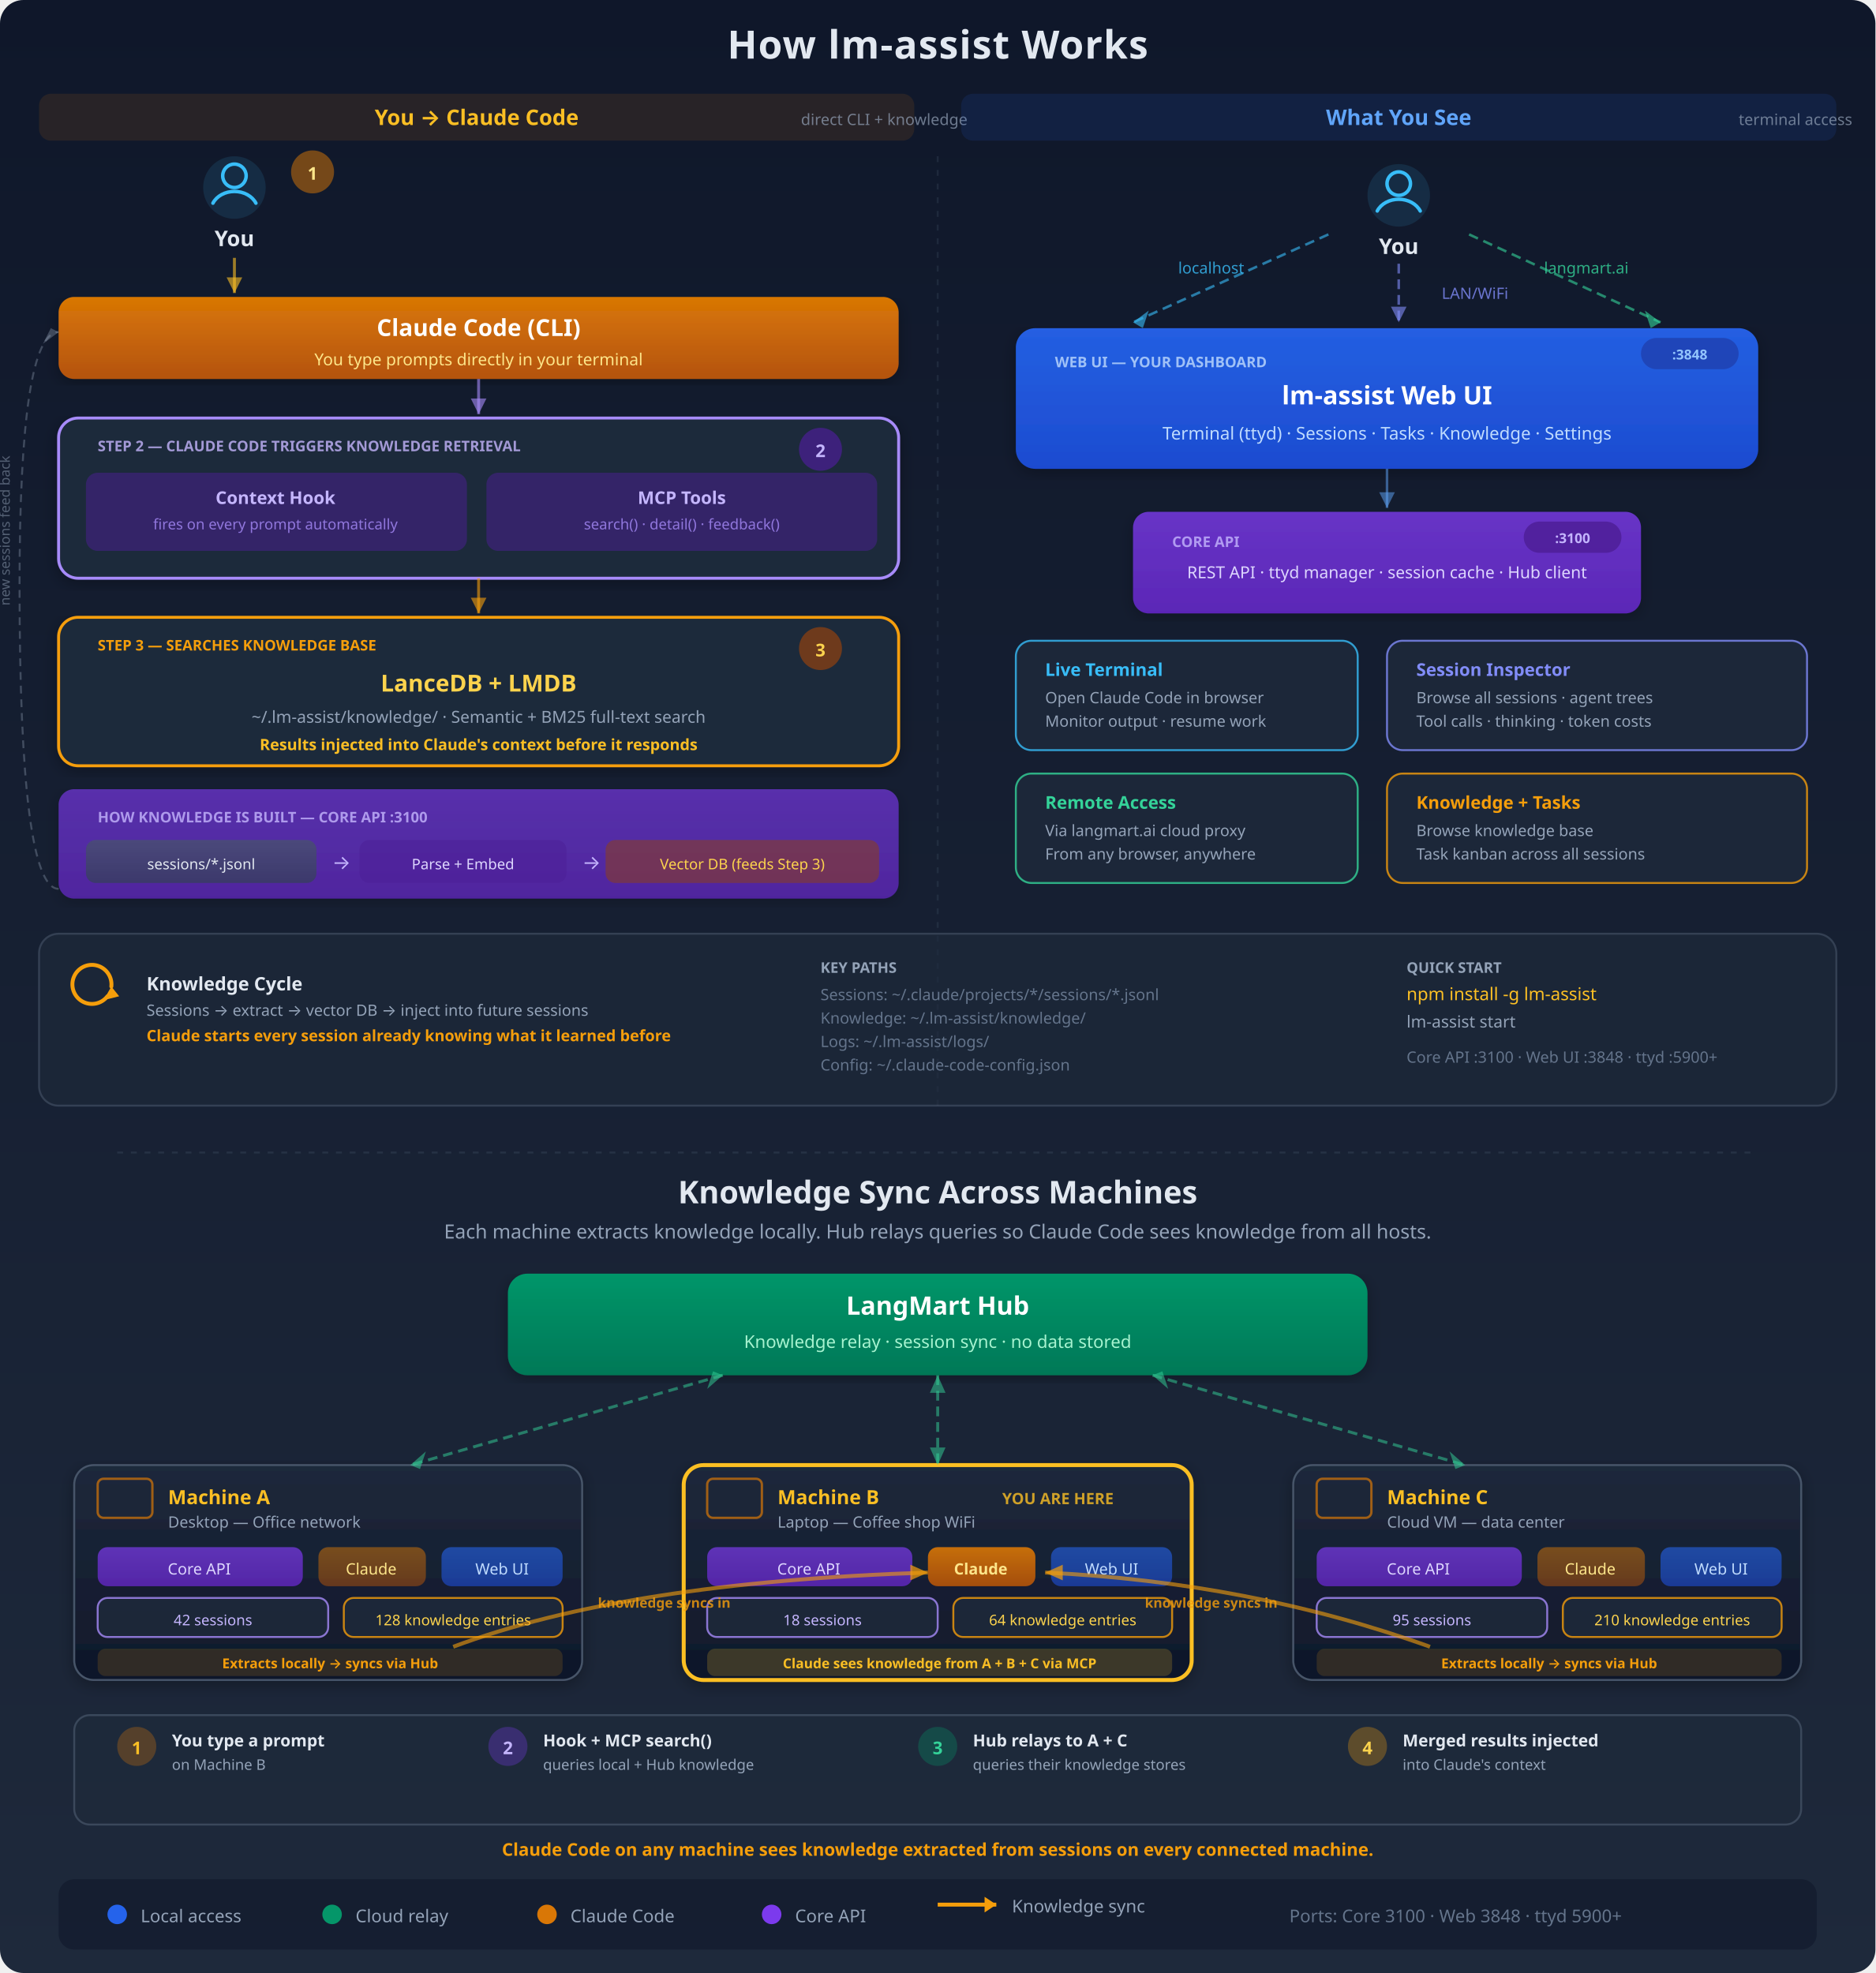
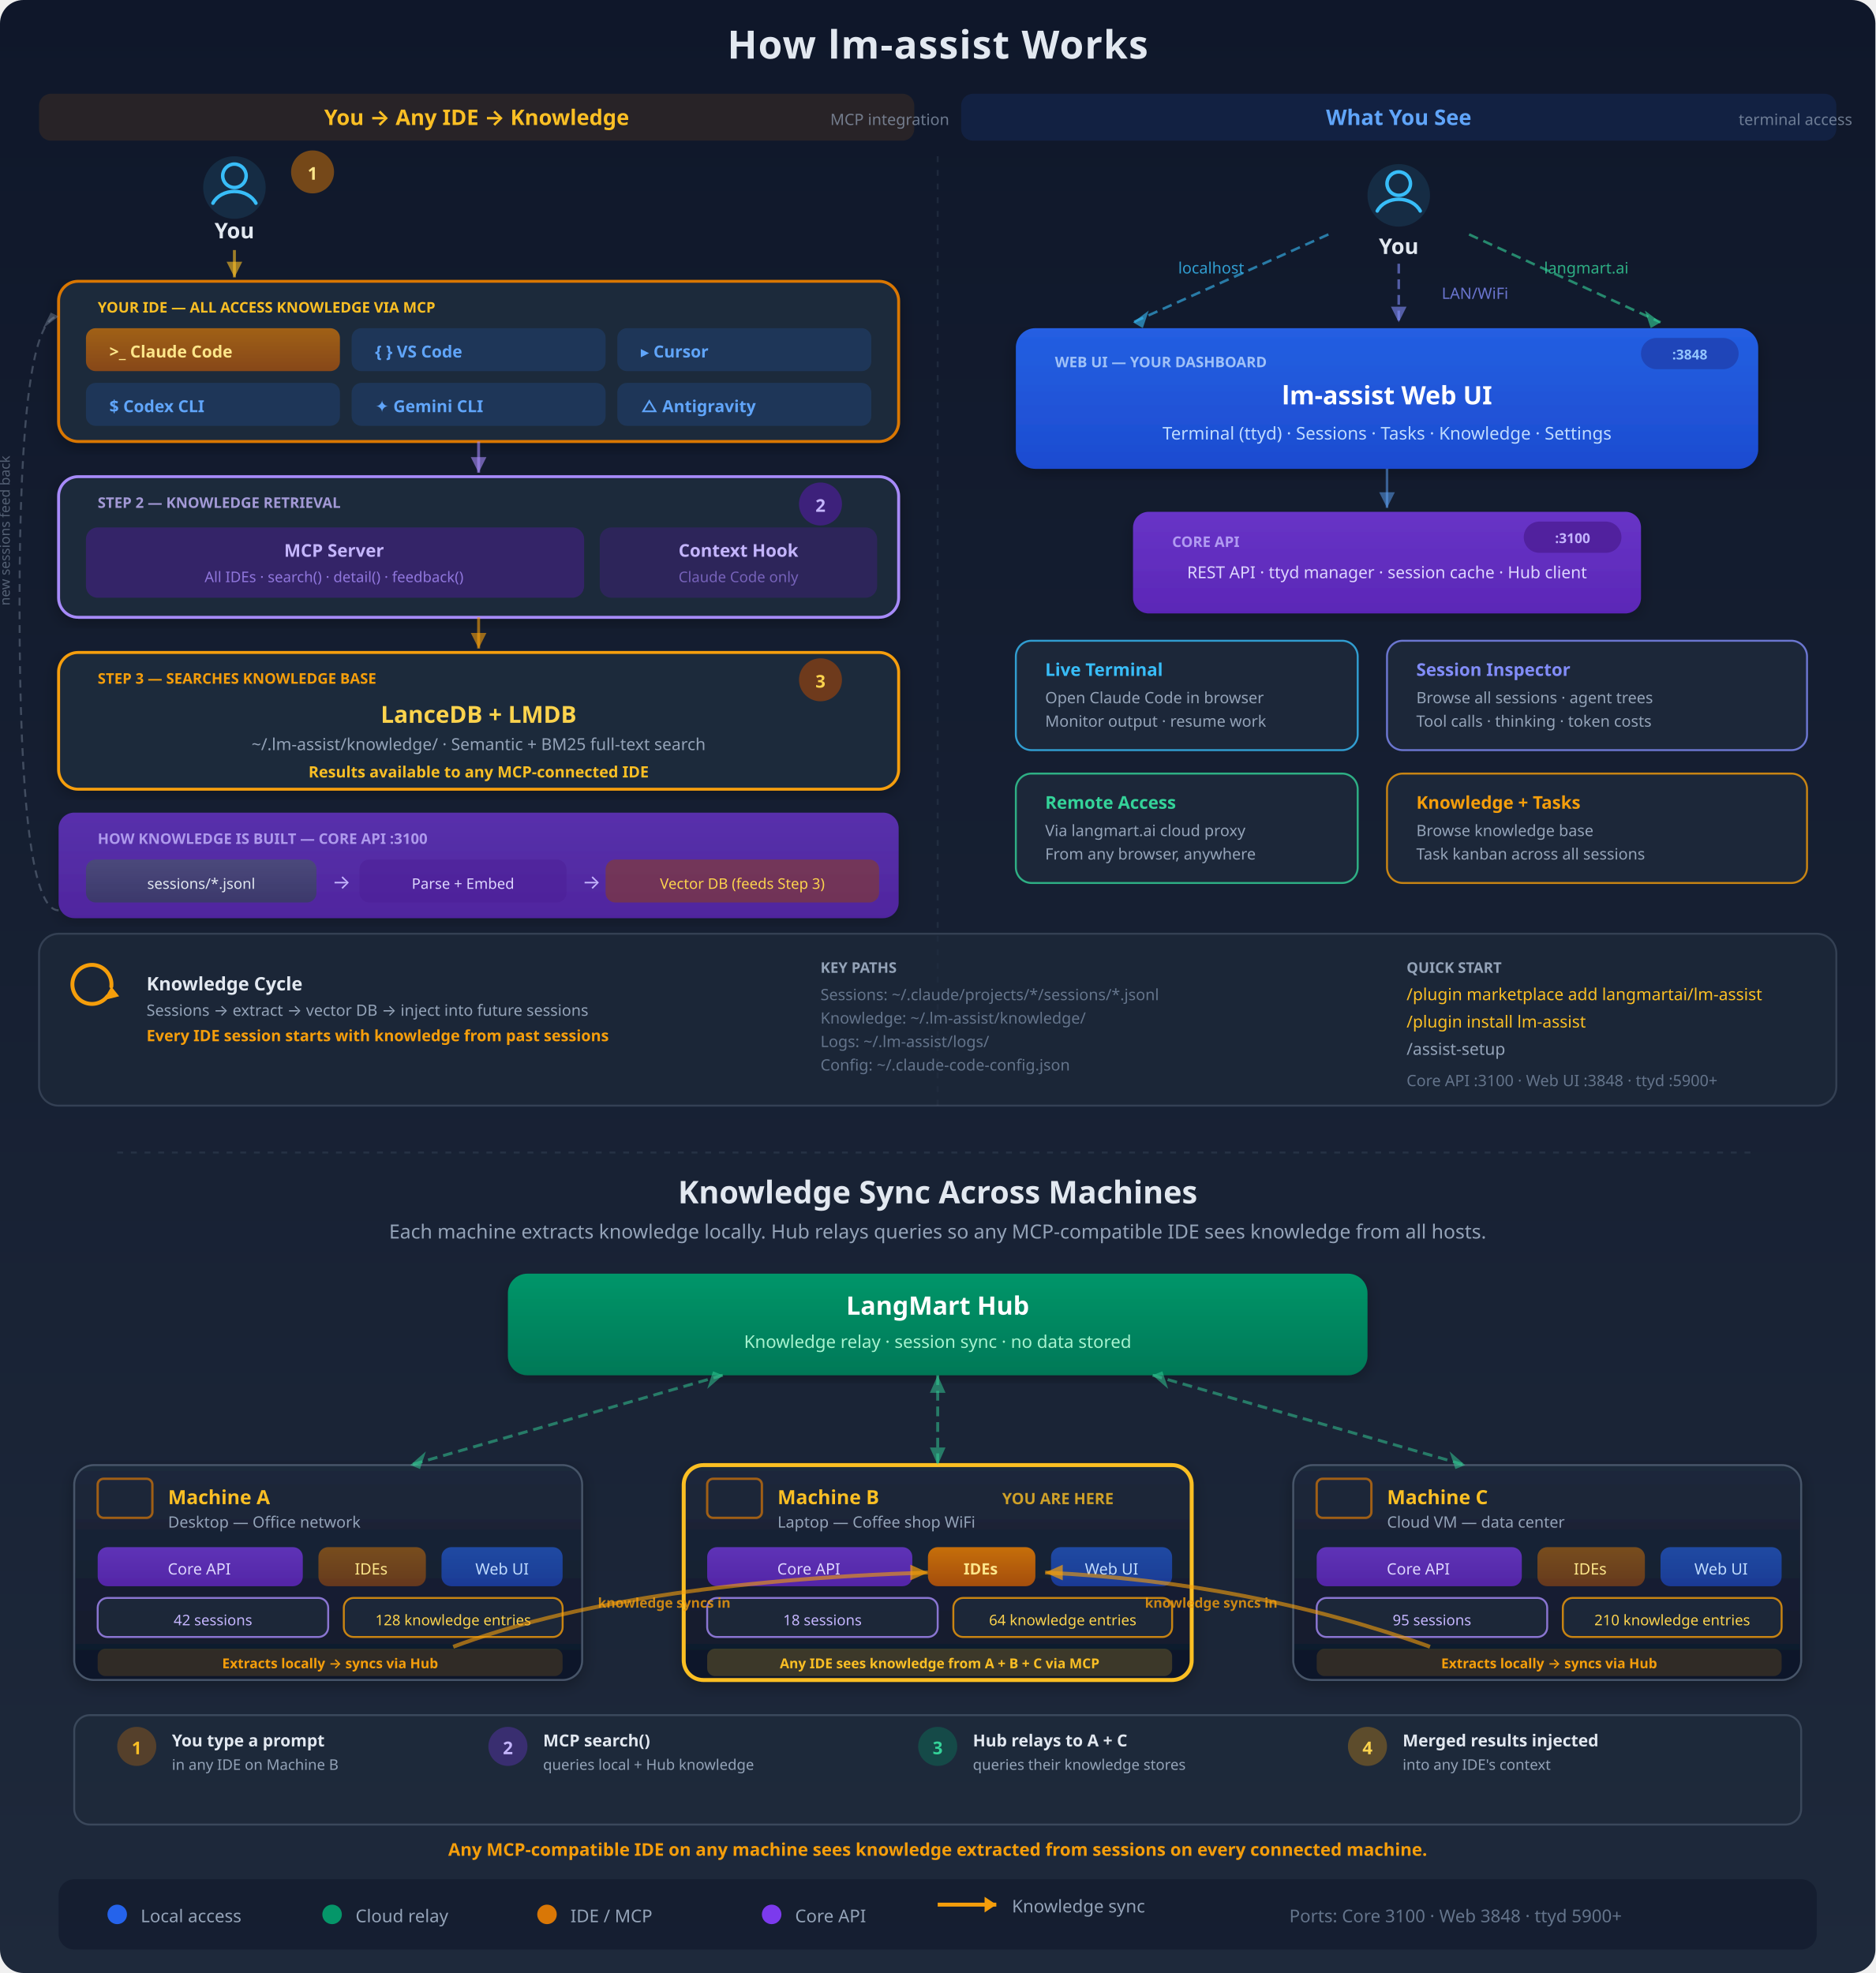
<svg xmlns="http://www.w3.org/2000/svg" viewBox="0 0 960 1010" font-family="'Segoe UI', system-ui, -apple-system, sans-serif">
  <defs>
    <linearGradient id="bgGrad" x1="0" y1="0" x2="0" y2="1">
      <stop offset="0%" stop-color="#0f172a" />
      <stop offset="100%" stop-color="#1e293b" />
    </linearGradient>
    <linearGradient id="coreGrad" x1="0" y1="0" x2="0" y2="1">
      <stop offset="0%" stop-color="#7c3aed" />
      <stop offset="100%" stop-color="#6d28d9" />
    </linearGradient>
    <linearGradient id="webGrad" x1="0" y1="0" x2="0" y2="1">
      <stop offset="0%" stop-color="#2563eb" />
      <stop offset="100%" stop-color="#1d4ed8" />
    </linearGradient>
    <linearGradient id="claudeGrad" x1="0" y1="0" x2="0" y2="1">
      <stop offset="0%" stop-color="#d97706" />
      <stop offset="100%" stop-color="#b45309" />
    </linearGradient>
    <linearGradient id="hubGrad" x1="0" y1="0" x2="0" y2="1">
      <stop offset="0%" stop-color="#059669" />
      <stop offset="100%" stop-color="#047857" />
    </linearGradient>
    <linearGradient id="storageGrad" x1="0" y1="0" x2="0" y2="1">
      <stop offset="0%" stop-color="#475569" />
      <stop offset="100%" stop-color="#334155" />
    </linearGradient>
    <linearGradient id="machineGrad" x1="0" y1="0" x2="0" y2="1">
      <stop offset="0%" stop-color="#1e293b" />
      <stop offset="100%" stop-color="#0f172a" />
    </linearGradient>
    <filter id="shadow" x="-4%" y="-4%" width="108%" height="112%">
      <feDropShadow dx="0" dy="2" stdDeviation="4" flood-color="#000" flood-opacity="0.3" />
    </filter>
  </defs>
  <rect width="960" height="1010" fill="url(#bgGrad)" rx="12" />
  <text x="480" y="30" text-anchor="middle" fill="#e2e8f0" font-size="20" font-weight="700" letter-spacing="0.5">How lm-assist Works</text>
  <rect x="20" y="48" width="448" height="24" rx="6" fill="#d97706" opacity="0.12" />
-   <text x="244" y="64" text-anchor="middle" fill="#fbbf24" font-size="11" font-weight="700">You → Claude Code</text>
-   <text x="410" y="64" fill="#94a3b8" font-size="8" opacity="0.7">direct CLI + knowledge</text>
+   <text x="244" y="64" text-anchor="middle" fill="#fbbf24" font-size="11" font-weight="700">You → Any IDE → Knowledge</text>
+   <text x="425" y="64" fill="#94a3b8" font-size="8" opacity="0.7">MCP integration</text>
  <rect x="492" y="48" width="448" height="24" rx="6" fill="#2563eb" opacity="0.12" />
  <text x="716" y="64" text-anchor="middle" fill="#60a5fa" font-size="11" font-weight="700">What You See</text>
  <text x="890" y="64" fill="#94a3b8" font-size="8" opacity="0.7">terminal access</text>
  <line x1="480" y1="80" x2="480" y2="570" stroke="#334155" stroke-width="1" stroke-dasharray="3 4" opacity="0.4" />
  <circle cx="120" cy="96" r="16" fill="#38bdf8" opacity="0.12" />
  <circle cx="120" cy="90" r="6" fill="none" stroke="#38bdf8" stroke-width="1.8" />
  <path d="M109 104 a12 10 0 0 1 22 0" fill="none" stroke="#38bdf8" stroke-width="1.8" stroke-linecap="round" />
-   <text x="120" y="126" text-anchor="middle" fill="#e2e8f0" font-size="11" font-weight="600">You</text>
+   <text x="120" y="122" text-anchor="middle" fill="#e2e8f0" font-size="11" font-weight="600">You</text>
  <circle cx="160" cy="88" r="11" fill="#d97706" opacity="0.5" />
  <text x="160" y="92" text-anchor="middle" fill="#fde68a" font-size="9" font-weight="700">1</text>
-   <line x1="120" y1="132" x2="120" y2="150" stroke="#fbbf24" stroke-width="1.5" opacity="0.6" />
-   <polygon points="120,150 116,142 124,142" fill="#fbbf24" opacity="0.6" />
-   <rect x="30" y="152" width="430" height="42" rx="8" fill="url(#claudeGrad)" filter="url(#shadow)" />
-   <text x="245" y="172" text-anchor="middle" fill="#fff" font-size="12" font-weight="700">Claude Code (CLI)</text>
-   <text x="245" y="187" text-anchor="middle" fill="#fde68a" font-size="8.5">You type prompts directly in your terminal</text>
-   <line x1="245" y1="194" x2="245" y2="212" stroke="#a78bfa" stroke-width="1.5" opacity="0.6" />
-   <polygon points="245,212 241,204 249,204" fill="#a78bfa" opacity="0.6" />
-   <rect x="30" y="214" width="430" height="82" rx="10" fill="#1e293b" stroke="#a78bfa" stroke-width="1.5" filter="url(#shadow)" />
-   <text x="50" y="231" fill="#c4b5fd" font-size="7.5" font-weight="600" opacity="0.8">STEP 2 — CLAUDE CODE TRIGGERS KNOWLEDGE RETRIEVAL</text>
-   <circle cx="420" cy="230" r="11" fill="#4c1d95" opacity="0.7" />
-   <text x="420" y="234" text-anchor="middle" fill="#c4b5fd" font-size="9" font-weight="700">2</text>
-   <rect x="44" y="242" width="195" height="40" rx="6" fill="#4c1d95" opacity="0.5" />
-   <text x="141" y="258" text-anchor="middle" fill="#c4b5fd" font-size="9" font-weight="600">Context Hook</text>
-   <text x="141" y="271" text-anchor="middle" fill="#a78bfa" font-size="7.5" opacity="0.8">fires on every prompt automatically</text>
-   <rect x="249" y="242" width="200" height="40" rx="6" fill="#4c1d95" opacity="0.5" />
-   <text x="349" y="258" text-anchor="middle" fill="#c4b5fd" font-size="9" font-weight="600">MCP Tools</text>
-   <text x="349" y="271" text-anchor="middle" fill="#a78bfa" font-size="7.5" opacity="0.8">search() · detail() · feedback()</text>
-   <line x1="245" y1="296" x2="245" y2="314" stroke="#f59e0b" stroke-width="1.5" opacity="0.6" />
-   <polygon points="245,314 241,306 249,306" fill="#f59e0b" opacity="0.6" />
-   <rect x="30" y="316" width="430" height="76" rx="10" fill="#1e293b" stroke="#f59e0b" stroke-width="1.5" filter="url(#shadow)" />
-   <text x="50" y="333" fill="#f59e0b" font-size="7.5" font-weight="600">STEP 3 — SEARCHES KNOWLEDGE BASE</text>
-   <circle cx="420" cy="332" r="11" fill="#92400e" opacity="0.7" />
-   <text x="420" y="336" text-anchor="middle" fill="#fcd34d" font-size="9" font-weight="700">3</text>
-   <text x="245" y="354" text-anchor="middle" fill="#fcd34d" font-size="12" font-weight="700">LanceDB + LMDB</text>
-   <text x="245" y="370" text-anchor="middle" fill="#94a3b8" font-size="8.5">~/.lm-assist/knowledge/ · Semantic + BM25 full-text search</text>
-   <text x="245" y="384" text-anchor="middle" fill="#fbbf24" font-size="8" font-weight="600">Results injected into Claude's context before it responds</text>
-   <rect x="30" y="404" width="430" height="56" rx="8" fill="url(#coreGrad)" filter="url(#shadow)" opacity="0.65" />
-   <text x="50" y="421" fill="#c4b5fd" font-size="7.5" font-weight="600" opacity="0.8">HOW KNOWLEDGE IS BUILT — CORE API :3100</text>
-   <rect x="44" y="430" width="118" height="22" rx="5" fill="url(#storageGrad)" opacity="0.7" />
-   <text x="103" y="445" text-anchor="middle" fill="#e2e8f0" font-size="7.5">sessions/*.jsonl</text>
-   <text x="170" y="445" fill="#c4b5fd" font-size="10">→</text>
-   <rect x="184" y="430" width="106" height="22" rx="5" fill="#4c1d95" opacity="0.5" />
-   <text x="237" y="445" text-anchor="middle" fill="#ddd6fe" font-size="7.5">Parse + Embed</text>
-   <text x="298" y="445" fill="#c4b5fd" font-size="10">→</text>
-   <rect x="310" y="430" width="140" height="22" rx="5" fill="#92400e" opacity="0.5" />
-   <text x="380" y="445" text-anchor="middle" fill="#fcd34d" font-size="7.5">Vector DB (feeds Step 3)</text>
-   <path d="M30 455 Q10 455 10 300 Q10 170 30 170" fill="none" stroke="#94a3b8" stroke-width="1" stroke-dasharray="4 3" opacity="0.35" />
-   <polygon points="30,170 22,176 26,168" fill="#94a3b8" opacity="0.35" />
+   <line x1="120" y1="128" x2="120" y2="142" stroke="#fbbf24" stroke-width="1.5" opacity="0.6" />
+   <polygon points="120,142 116,134 124,134" fill="#fbbf24" opacity="0.6" />
+   <rect x="30" y="144" width="430" height="82" rx="10" fill="#1e293b" stroke="#d97706" stroke-width="1.5" filter="url(#shadow)" />
+   <text x="50" y="160" fill="#fbbf24" font-size="7.5" font-weight="600">YOUR IDE — ALL ACCESS KNOWLEDGE VIA MCP</text>
+   <rect x="44" y="168" width="130" height="22" rx="5" fill="url(#claudeGrad)" opacity="0.7" />
+   <text x="56" y="183" fill="#fde68a" font-size="8.5" font-weight="600">&gt;_ Claude Code</text>
+   <rect x="180" y="168" width="130" height="22" rx="5" fill="#1e3a5f" opacity="0.8" />
+   <text x="192" y="183" fill="#60a5fa" font-size="8.5" font-weight="600">{ } VS Code</text>
+   <rect x="316" y="168" width="130" height="22" rx="5" fill="#1e3a5f" opacity="0.8" />
+   <text x="328" y="183" fill="#60a5fa" font-size="8.5" font-weight="600">▸ Cursor</text>
+   <rect x="44" y="196" width="130" height="22" rx="5" fill="#1e3a5f" opacity="0.8" />
+   <text x="56" y="211" fill="#60a5fa" font-size="8.5" font-weight="600">$ Codex CLI</text>
+   <rect x="180" y="196" width="130" height="22" rx="5" fill="#1e3a5f" opacity="0.8" />
+   <text x="192" y="211" fill="#60a5fa" font-size="8.5" font-weight="600">✦ Gemini CLI</text>
+   <rect x="316" y="196" width="130" height="22" rx="5" fill="#1e3a5f" opacity="0.8" />
+   <text x="328" y="211" fill="#60a5fa" font-size="8.5" font-weight="600">△ Antigravity</text>
+   <line x1="245" y1="226" x2="245" y2="242" stroke="#a78bfa" stroke-width="1.5" opacity="0.6" />
+   <polygon points="245,242 241,234 249,234" fill="#a78bfa" opacity="0.6" />
+   <rect x="30" y="244" width="430" height="72" rx="10" fill="#1e293b" stroke="#a78bfa" stroke-width="1.5" filter="url(#shadow)" />
+   <text x="50" y="260" fill="#c4b5fd" font-size="7.5" font-weight="600" opacity="0.8">STEP 2 — KNOWLEDGE RETRIEVAL</text>
+   <circle cx="420" cy="258" r="11" fill="#4c1d95" opacity="0.7" />
+   <text x="420" y="262" text-anchor="middle" fill="#c4b5fd" font-size="9" font-weight="700">2</text>
+   <rect x="44" y="270" width="255" height="36" rx="6" fill="#4c1d95" opacity="0.5" />
+   <text x="171" y="285" text-anchor="middle" fill="#c4b5fd" font-size="9" font-weight="600">MCP Server</text>
+   <text x="171" y="298" text-anchor="middle" fill="#a78bfa" font-size="7.5" opacity="0.8">All IDEs · search() · detail() · feedback()</text>
+   <rect x="307" y="270" width="142" height="36" rx="6" fill="#4c1d95" opacity="0.35" />
+   <text x="378" y="285" text-anchor="middle" fill="#c4b5fd" font-size="9" font-weight="600">Context Hook</text>
+   <text x="378" y="298" text-anchor="middle" fill="#a78bfa" font-size="7.5" opacity="0.6">Claude Code only</text>
+   <line x1="245" y1="316" x2="245" y2="332" stroke="#f59e0b" stroke-width="1.5" opacity="0.6" />
+   <polygon points="245,332 241,324 249,324" fill="#f59e0b" opacity="0.6" />
+   <rect x="30" y="334" width="430" height="70" rx="10" fill="#1e293b" stroke="#f59e0b" stroke-width="1.5" filter="url(#shadow)" />
+   <text x="50" y="350" fill="#f59e0b" font-size="7.5" font-weight="600">STEP 3 — SEARCHES KNOWLEDGE BASE</text>
+   <circle cx="420" cy="348" r="11" fill="#92400e" opacity="0.7" />
+   <text x="420" y="352" text-anchor="middle" fill="#fcd34d" font-size="9" font-weight="700">3</text>
+   <text x="245" y="370" text-anchor="middle" fill="#fcd34d" font-size="12" font-weight="700">LanceDB + LMDB</text>
+   <text x="245" y="384" text-anchor="middle" fill="#94a3b8" font-size="8.5">~/.lm-assist/knowledge/ · Semantic + BM25 full-text search</text>
+   <text x="245" y="398" text-anchor="middle" fill="#fbbf24" font-size="8" font-weight="600">Results available to any MCP-connected IDE</text>
+   <rect x="30" y="416" width="430" height="54" rx="8" fill="url(#coreGrad)" filter="url(#shadow)" opacity="0.65" />
+   <text x="50" y="432" fill="#c4b5fd" font-size="7.5" font-weight="600" opacity="0.8">HOW KNOWLEDGE IS BUILT — CORE API :3100</text>
+   <rect x="44" y="440" width="118" height="22" rx="5" fill="url(#storageGrad)" opacity="0.7" />
+   <text x="103" y="455" text-anchor="middle" fill="#e2e8f0" font-size="7.5">sessions/*.jsonl</text>
+   <text x="170" y="455" fill="#c4b5fd" font-size="10">→</text>
+   <rect x="184" y="440" width="106" height="22" rx="5" fill="#4c1d95" opacity="0.5" />
+   <text x="237" y="455" text-anchor="middle" fill="#ddd6fe" font-size="7.5">Parse + Embed</text>
+   <text x="298" y="455" fill="#c4b5fd" font-size="10">→</text>
+   <rect x="310" y="440" width="140" height="22" rx="5" fill="#92400e" opacity="0.5" />
+   <text x="380" y="455" text-anchor="middle" fill="#fcd34d" font-size="7.5">Vector DB (feeds Step 3)</text>
+   <path d="M30 466 Q10 466 10 310 Q10 162 30 162" fill="none" stroke="#94a3b8" stroke-width="1" stroke-dasharray="4 3" opacity="0.35" />
+   <polygon points="30,162 22,168 26,160" fill="#94a3b8" opacity="0.35" />
  <text x="5" y="310" fill="#94a3b8" font-size="7" opacity="0.5" transform="rotate(-90,5,310)">new sessions feed back</text>
  <circle cx="716" cy="100" r="16" fill="#38bdf8" opacity="0.12" />
  <circle cx="716" cy="94" r="6" fill="none" stroke="#38bdf8" stroke-width="1.8" />
  <path d="M705 108 a12 10 0 0 1 22 0" fill="none" stroke="#38bdf8" stroke-width="1.8" stroke-linecap="round" />
  <text x="716" y="130" text-anchor="middle" fill="#e2e8f0" font-size="11" font-weight="600">You</text>
  <line x1="680" y1="120" x2="580" y2="165" stroke="#38bdf8" stroke-width="1.3" stroke-dasharray="5 3" opacity="0.6" />
  <polygon points="580,165 588,159 585,168" fill="#38bdf8" opacity="0.6" />
  <text x="620" y="140" text-anchor="middle" fill="#38bdf8" font-size="8" opacity="0.8">localhost</text>
  <line x1="716" y1="135" x2="716" y2="165" stroke="#818cf8" stroke-width="1.3" stroke-dasharray="5 3" opacity="0.6" />
  <polygon points="716,165 712,157 720,157" fill="#818cf8" opacity="0.6" />
  <text x="738" y="153" fill="#818cf8" font-size="8" opacity="0.8">LAN/WiFi</text>
  <line x1="752" y1="120" x2="850" y2="165" stroke="#34d399" stroke-width="1.3" stroke-dasharray="5 3" opacity="0.6" />
  <polygon points="850,165 842,159 845,168" fill="#34d399" opacity="0.6" />
  <text x="812" y="140" text-anchor="middle" fill="#34d399" font-size="8" opacity="0.8">langmart.ai</text>
  <rect x="520" y="168" width="380" height="72" rx="10" fill="url(#webGrad)" filter="url(#shadow)" opacity="0.95" />
  <rect x="840" y="173" width="50" height="16" rx="8" fill="#1e40af" opacity="0.8" />
  <text x="865" y="184" text-anchor="middle" fill="#93c5fd" font-size="7" font-weight="600">:3848</text>
  <text x="540" y="188" fill="#bfdbfe" font-size="7.5" font-weight="600" opacity="0.8">WEB UI — YOUR DASHBOARD</text>
  <text x="710" y="207" text-anchor="middle" fill="#fff" font-size="13" font-weight="700">lm-assist Web UI</text>
  <text x="710" y="225" text-anchor="middle" fill="#bfdbfe" font-size="9">Terminal (ttyd)  ·  Sessions  ·  Tasks  ·  Knowledge  ·  Settings</text>
  <line x1="710" y1="240" x2="710" y2="260" stroke="#60a5fa" stroke-width="1.3" opacity="0.5" />
  <polygon points="710,260 706,252 714,252" fill="#60a5fa" opacity="0.5" />
  <rect x="580" y="262" width="260" height="52" rx="8" fill="url(#coreGrad)" filter="url(#shadow)" opacity="0.8" />
  <text x="600" y="280" fill="#c4b5fd" font-size="7.5" font-weight="600" opacity="0.8">CORE API</text>
  <rect x="780" y="267" width="50" height="16" rx="8" fill="#4c1d95" opacity="0.8" />
  <text x="805" y="278" text-anchor="middle" fill="#c4b5fd" font-size="7" font-weight="600">:3100</text>
  <text x="710" y="296" text-anchor="middle" fill="#ddd6fe" font-size="8.5">REST API  ·  ttyd manager  ·  session cache  ·  Hub client</text>
  <rect x="520" y="328" width="175" height="56" rx="8" fill="#1e293b" stroke="#38bdf8" stroke-width="1" opacity="0.8" />
  <text x="535" y="346" fill="#38bdf8" font-size="9" font-weight="700">Live Terminal</text>
  <text x="535" y="360" fill="#94a3b8" font-size="8">Open Claude Code in browser</text>
  <text x="535" y="372" fill="#94a3b8" font-size="8">Monitor output · resume work</text>
  <rect x="710" y="328" width="215" height="56" rx="8" fill="#1e293b" stroke="#818cf8" stroke-width="1" opacity="0.8" />
  <text x="725" y="346" fill="#818cf8" font-size="9" font-weight="700">Session Inspector</text>
  <text x="725" y="360" fill="#94a3b8" font-size="8">Browse all sessions · agent trees</text>
  <text x="725" y="372" fill="#94a3b8" font-size="8">Tool calls · thinking · token costs</text>
  <rect x="520" y="396" width="175" height="56" rx="8" fill="#1e293b" stroke="#34d399" stroke-width="1" opacity="0.8" />
  <text x="535" y="414" fill="#34d399" font-size="9" font-weight="700">Remote Access</text>
  <text x="535" y="428" fill="#94a3b8" font-size="8">Via langmart.ai cloud proxy</text>
  <text x="535" y="440" fill="#94a3b8" font-size="8">From any browser, anywhere</text>
  <rect x="710" y="396" width="215" height="56" rx="8" fill="#1e293b" stroke="#f59e0b" stroke-width="1" opacity="0.8" />
  <text x="725" y="414" fill="#f59e0b" font-size="9" font-weight="700">Knowledge + Tasks</text>
  <text x="725" y="428" fill="#94a3b8" font-size="8">Browse knowledge base</text>
  <text x="725" y="440" fill="#94a3b8" font-size="8">Task kanban across all sessions</text>
  <rect x="20" y="478" width="920" height="88" rx="10" fill="#1e293b" stroke="#475569" stroke-width="1" opacity="0.6" />
  <path d="M55 510 a10 10 0 1 1 2 -5" fill="none" stroke="#f59e0b" stroke-width="2" stroke-linecap="round" />
  <polygon points="57,505 53,512 61,510" fill="#f59e0b" />
  <text x="75" y="507" fill="#e2e8f0" font-size="9.5" font-weight="600">Knowledge Cycle</text>
  <text x="75" y="520" fill="#94a3b8" font-size="8">Sessions → extract → vector DB → inject into future sessions</text>
-   <text x="75" y="533" fill="#f59e0b" font-size="8" font-weight="600">Claude starts every session already knowing what it learned before</text>
+   <text x="75" y="533" fill="#f59e0b" font-size="8" font-weight="600">Every IDE session starts with knowledge from past sessions</text>
  <text x="420" y="498" fill="#94a3b8" font-size="7.5" font-weight="600">KEY PATHS</text>
  <text x="420" y="512" fill="#64748b" font-size="8">Sessions:   ~/.claude/projects/*/sessions/*.jsonl</text>
  <text x="420" y="524" fill="#64748b" font-size="8">Knowledge:  ~/.lm-assist/knowledge/</text>
  <text x="420" y="536" fill="#64748b" font-size="8">Logs:       ~/.lm-assist/logs/</text>
  <text x="420" y="548" fill="#64748b" font-size="8">Config:     ~/.claude-code-config.json</text>
  <text x="720" y="498" fill="#94a3b8" font-size="7.5" font-weight="600">QUICK START</text>
-   <text x="720" y="512" fill="#fbbf24" font-size="9">npm install -g lm-assist</text>
-   <text x="720" y="526" fill="#94a3b8" font-size="8.5">lm-assist start</text>
-   <text x="720" y="544" fill="#64748b" font-size="8">Core API :3100  ·  Web UI :3848  ·  ttyd :5900+</text>
+   <text x="720" y="512" fill="#fbbf24" font-size="8.5">/plugin marketplace add langmartai/lm-assist</text>
+   <text x="720" y="526" fill="#fbbf24" font-size="8.5">/plugin install lm-assist</text>
+   <text x="720" y="540" fill="#94a3b8" font-size="8.5">/assist-setup</text>
+   <text x="720" y="556" fill="#64748b" font-size="8">Core API :3100  ·  Web UI :3848  ·  ttyd :5900+</text>
  <line x1="60" y1="590" x2="900" y2="590" stroke="#334155" stroke-width="1" stroke-dasharray="3 4" opacity="0.5" />
  <text x="480" y="616" text-anchor="middle" fill="#e2e8f0" font-size="16" font-weight="700">Knowledge Sync Across Machines</text>
-   <text x="480" y="634" text-anchor="middle" fill="#94a3b8" font-size="10">Each machine extracts knowledge locally. Hub relays queries so Claude Code sees knowledge from all hosts.</text>
+   <text x="480" y="634" text-anchor="middle" fill="#94a3b8" font-size="10">Each machine extracts knowledge locally. Hub relays queries so any MCP-compatible IDE sees knowledge from all hosts.</text>
  <rect x="260" y="652" width="440" height="52" rx="10" fill="url(#hubGrad)" filter="url(#shadow)" />
  <text x="480" y="673" text-anchor="middle" fill="#fff" font-size="13" font-weight="700">LangMart Hub</text>
  <text x="480" y="690" text-anchor="middle" fill="#a7f3d0" font-size="9">Knowledge relay · session sync · no data stored</text>
  <rect x="38" y="750" width="260" height="110" rx="10" fill="url(#machineGrad)" stroke="#475569" stroke-width="1" filter="url(#shadow)" />
  <rect x="50" y="757" width="28" height="20" rx="3" fill="none" stroke="#d97706" stroke-width="1.2" opacity="0.7" />
  <text x="86" y="770" fill="#fbbf24" font-size="10" font-weight="700">Machine A</text>
  <text x="86" y="782" fill="#94a3b8" font-size="8">Desktop — Office network</text>
  <rect x="50" y="792" width="105" height="20" rx="5" fill="url(#coreGrad)" opacity="0.7" />
  <text x="102" y="806" text-anchor="middle" fill="#ddd6fe" font-size="8">Core API</text>
  <rect x="163" y="792" width="55" height="20" rx="5" fill="url(#claudeGrad)" opacity="0.5" />
-   <text x="190" y="806" text-anchor="middle" fill="#fde68a" font-size="8">Claude</text>
+   <text x="190" y="806" text-anchor="middle" fill="#fde68a" font-size="8">IDEs</text>
  <rect x="226" y="792" width="62" height="20" rx="5" fill="url(#webGrad)" opacity="0.6" />
  <text x="257" y="806" text-anchor="middle" fill="#bfdbfe" font-size="8">Web UI</text>
  <rect x="50" y="818" width="118" height="20" rx="5" fill="#1e293b" stroke="#a78bfa" stroke-width="1" opacity="0.8" />
  <text x="109" y="832" text-anchor="middle" fill="#c4b5fd" font-size="7.5">42 sessions</text>
  <rect x="176" y="818" width="112" height="20" rx="5" fill="#1e293b" stroke="#f59e0b" stroke-width="1" opacity="0.8" />
  <text x="232" y="832" text-anchor="middle" fill="#fcd34d" font-size="7.5">128 knowledge entries</text>
  <rect x="50" y="844" width="238" height="14" rx="4" fill="#f59e0b" opacity="0.15" />
  <text x="169" y="854" text-anchor="middle" fill="#f59e0b" font-size="7" font-weight="600">Extracts locally → syncs via Hub</text>
  <rect x="350" y="750" width="260" height="110" rx="10" fill="url(#machineGrad)" stroke="#fbbf24" stroke-width="2" filter="url(#shadow)" />
  <rect x="350" y="750" width="260" height="110" rx="10" fill="none" stroke="#fbbf24" stroke-width="1" opacity="0.3" />
  <rect x="362" y="757" width="28" height="20" rx="3" fill="none" stroke="#d97706" stroke-width="1.2" opacity="0.7" />
  <text x="398" y="770" fill="#fbbf24" font-size="10" font-weight="700">Machine B</text>
  <text x="513" y="770" fill="#fbbf24" font-size="8" font-weight="600" opacity="0.8">YOU ARE HERE</text>
  <text x="398" y="782" fill="#94a3b8" font-size="8">Laptop — Coffee shop WiFi</text>
  <rect x="362" y="792" width="105" height="20" rx="5" fill="url(#coreGrad)" opacity="0.7" />
  <text x="414" y="806" text-anchor="middle" fill="#ddd6fe" font-size="8">Core API</text>
  <rect x="475" y="792" width="55" height="20" rx="5" fill="url(#claudeGrad)" opacity="0.9" />
-   <text x="502" y="806" text-anchor="middle" fill="#fde68a" font-size="8" font-weight="700">Claude</text>
+   <text x="502" y="806" text-anchor="middle" fill="#fde68a" font-size="8" font-weight="700">IDEs</text>
  <rect x="538" y="792" width="62" height="20" rx="5" fill="url(#webGrad)" opacity="0.6" />
  <text x="569" y="806" text-anchor="middle" fill="#bfdbfe" font-size="8">Web UI</text>
  <rect x="362" y="818" width="118" height="20" rx="5" fill="#1e293b" stroke="#a78bfa" stroke-width="1" opacity="0.8" />
  <text x="421" y="832" text-anchor="middle" fill="#c4b5fd" font-size="7.5">18 sessions</text>
  <rect x="488" y="818" width="112" height="20" rx="5" fill="#1e293b" stroke="#f59e0b" stroke-width="1" opacity="0.8" />
  <text x="544" y="832" text-anchor="middle" fill="#fcd34d" font-size="7.5">64 knowledge entries</text>
  <rect x="362" y="844" width="238" height="14" rx="4" fill="#fbbf24" opacity="0.2" />
-   <text x="481" y="854" text-anchor="middle" fill="#fbbf24" font-size="7" font-weight="600">Claude sees knowledge from A + B + C via MCP</text>
+   <text x="481" y="854" text-anchor="middle" fill="#fbbf24" font-size="7" font-weight="600">Any IDE sees knowledge from A + B + C via MCP</text>
  <rect x="662" y="750" width="260" height="110" rx="10" fill="url(#machineGrad)" stroke="#475569" stroke-width="1" filter="url(#shadow)" />
  <rect x="674" y="757" width="28" height="20" rx="3" fill="none" stroke="#d97706" stroke-width="1.2" opacity="0.7" />
  <text x="710" y="770" fill="#fbbf24" font-size="10" font-weight="700">Machine C</text>
  <text x="710" y="782" fill="#94a3b8" font-size="8">Cloud VM — data center</text>
  <rect x="674" y="792" width="105" height="20" rx="5" fill="url(#coreGrad)" opacity="0.7" />
  <text x="726" y="806" text-anchor="middle" fill="#ddd6fe" font-size="8">Core API</text>
  <rect x="787" y="792" width="55" height="20" rx="5" fill="url(#claudeGrad)" opacity="0.5" />
-   <text x="814" y="806" text-anchor="middle" fill="#fde68a" font-size="8">Claude</text>
+   <text x="814" y="806" text-anchor="middle" fill="#fde68a" font-size="8">IDEs</text>
  <rect x="850" y="792" width="62" height="20" rx="5" fill="url(#webGrad)" opacity="0.6" />
  <text x="881" y="806" text-anchor="middle" fill="#bfdbfe" font-size="8">Web UI</text>
  <rect x="674" y="818" width="118" height="20" rx="5" fill="#1e293b" stroke="#a78bfa" stroke-width="1" opacity="0.8" />
  <text x="733" y="832" text-anchor="middle" fill="#c4b5fd" font-size="7.5">95 sessions</text>
  <rect x="800" y="818" width="112" height="20" rx="5" fill="#1e293b" stroke="#f59e0b" stroke-width="1" opacity="0.8" />
  <text x="856" y="832" text-anchor="middle" fill="#fcd34d" font-size="7.5">210 knowledge entries</text>
  <rect x="674" y="844" width="238" height="14" rx="4" fill="#f59e0b" opacity="0.15" />
  <text x="793" y="854" text-anchor="middle" fill="#f59e0b" font-size="7" font-weight="600">Extracts locally → syncs via Hub</text>
  <line x1="370" y1="704" x2="210" y2="750" stroke="#34d399" stroke-width="1.5" stroke-dasharray="5 3" opacity="0.5" />
  <polygon points="210,750 218,743 215,752" fill="#34d399" opacity="0.5" />
  <polygon points="370,704 362,711 365,702" fill="#34d399" opacity="0.5" />
  <line x1="480" y1="704" x2="480" y2="750" stroke="#34d399" stroke-width="1.5" stroke-dasharray="5 3" opacity="0.5" />
  <polygon points="480,750 476,741 484,741" fill="#34d399" opacity="0.5" />
  <polygon points="480,704 476,713 484,713" fill="#34d399" opacity="0.5" />
  <line x1="590" y1="704" x2="750" y2="750" stroke="#34d399" stroke-width="1.5" stroke-dasharray="5 3" opacity="0.5" />
  <polygon points="750,750 742,743 745,752" fill="#34d399" opacity="0.5" />
  <polygon points="590,704 598,711 595,702" fill="#34d399" opacity="0.5" />
  <path d="M232 843 Q320 810 475 805" fill="none" stroke="#f59e0b" stroke-width="2" opacity="0.6" />
  <polygon points="475,805 466,801 466,809" fill="#f59e0b" opacity="0.7" />
  <path d="M732 843 Q640 810 535 805" fill="none" stroke="#f59e0b" stroke-width="2" opacity="0.6" />
  <polygon points="535,805 544,801 544,809" fill="#f59e0b" opacity="0.7" />
  <text x="340" y="823" text-anchor="middle" fill="#f59e0b" font-size="7" opacity="0.8" font-weight="600">knowledge syncs in</text>
  <text x="620" y="823" text-anchor="middle" fill="#f59e0b" font-size="7" opacity="0.8" font-weight="600">knowledge syncs in</text>
  <rect x="38" y="878" width="884" height="56" rx="8" fill="#1e293b" stroke="#475569" stroke-width="1" opacity="0.7" />
  <circle cx="70" cy="894" r="10" fill="#d97706" opacity="0.3" />
  <text x="70" y="898" text-anchor="middle" fill="#fbbf24" font-size="9" font-weight="700">1</text>
  <text x="88" y="894" fill="#e2e8f0" font-size="8.5" font-weight="600">You type a prompt</text>
-   <text x="88" y="906" fill="#94a3b8" font-size="7.5">on Machine B</text>
+   <text x="88" y="906" fill="#94a3b8" font-size="7.5">in any IDE on Machine B</text>
  <circle cx="260" cy="894" r="10" fill="#7c3aed" opacity="0.3" />
  <text x="260" y="898" text-anchor="middle" fill="#c4b5fd" font-size="9" font-weight="700">2</text>
-   <text x="278" y="894" fill="#e2e8f0" font-size="8.5" font-weight="600">Hook + MCP search()</text>
+   <text x="278" y="894" fill="#e2e8f0" font-size="8.5" font-weight="600">MCP search()</text>
  <text x="278" y="906" fill="#94a3b8" font-size="7.5">queries local + Hub knowledge</text>
  <circle cx="480" cy="894" r="10" fill="#059669" opacity="0.3" />
  <text x="480" y="898" text-anchor="middle" fill="#34d399" font-size="9" font-weight="700">3</text>
  <text x="498" y="894" fill="#e2e8f0" font-size="8.5" font-weight="600">Hub relays to A + C</text>
  <text x="498" y="906" fill="#94a3b8" font-size="7.5">queries their knowledge stores</text>
  <circle cx="700" cy="894" r="10" fill="#f59e0b" opacity="0.3" />
  <text x="700" y="898" text-anchor="middle" fill="#fcd34d" font-size="9" font-weight="700">4</text>
  <text x="718" y="894" fill="#e2e8f0" font-size="8.5" font-weight="600">Merged results injected</text>
-   <text x="718" y="906" fill="#94a3b8" font-size="7.5">into Claude's context</text>
-   <text x="480" y="950" text-anchor="middle" fill="#f59e0b" font-size="9" font-weight="600">Claude Code on any machine sees knowledge extracted from sessions on every connected machine.</text>
+   <text x="718" y="906" fill="#94a3b8" font-size="7.5">into any IDE's context</text>
+   <text x="480" y="950" text-anchor="middle" fill="#f59e0b" font-size="9" font-weight="600">Any MCP-compatible IDE on any machine sees knowledge extracted from sessions on every connected machine.</text>
  <rect x="30" y="962" width="900" height="36" rx="8" fill="#0f172a" opacity="0.6" />
  <circle cx="60" cy="980" r="5" fill="#2563eb" />
  <text x="72" y="984" fill="#94a3b8" font-size="9">Local access</text>
  <circle cx="170" cy="980" r="5" fill="#059669" />
  <text x="182" y="984" fill="#94a3b8" font-size="9">Cloud relay</text>
  <circle cx="280" cy="980" r="5" fill="#d97706" />
-   <text x="292" y="984" fill="#94a3b8" font-size="9">Claude Code</text>
+   <text x="292" y="984" fill="#94a3b8" font-size="9">IDE / MCP</text>
  <circle cx="395" cy="980" r="5" fill="#7c3aed" />
  <text x="407" y="984" fill="#94a3b8" font-size="9">Core API</text>
  <line x1="480" y1="975" x2="510" y2="975" stroke="#f59e0b" stroke-width="2" />
  <polygon points="510,975 504,971 504,979" fill="#f59e0b" />
  <text x="518" y="979" fill="#94a3b8" font-size="9">Knowledge sync</text>
  <text x="660" y="984" fill="#64748b" font-size="9">Ports: Core 3100 · Web 3848 · ttyd 5900+</text>
</svg>
